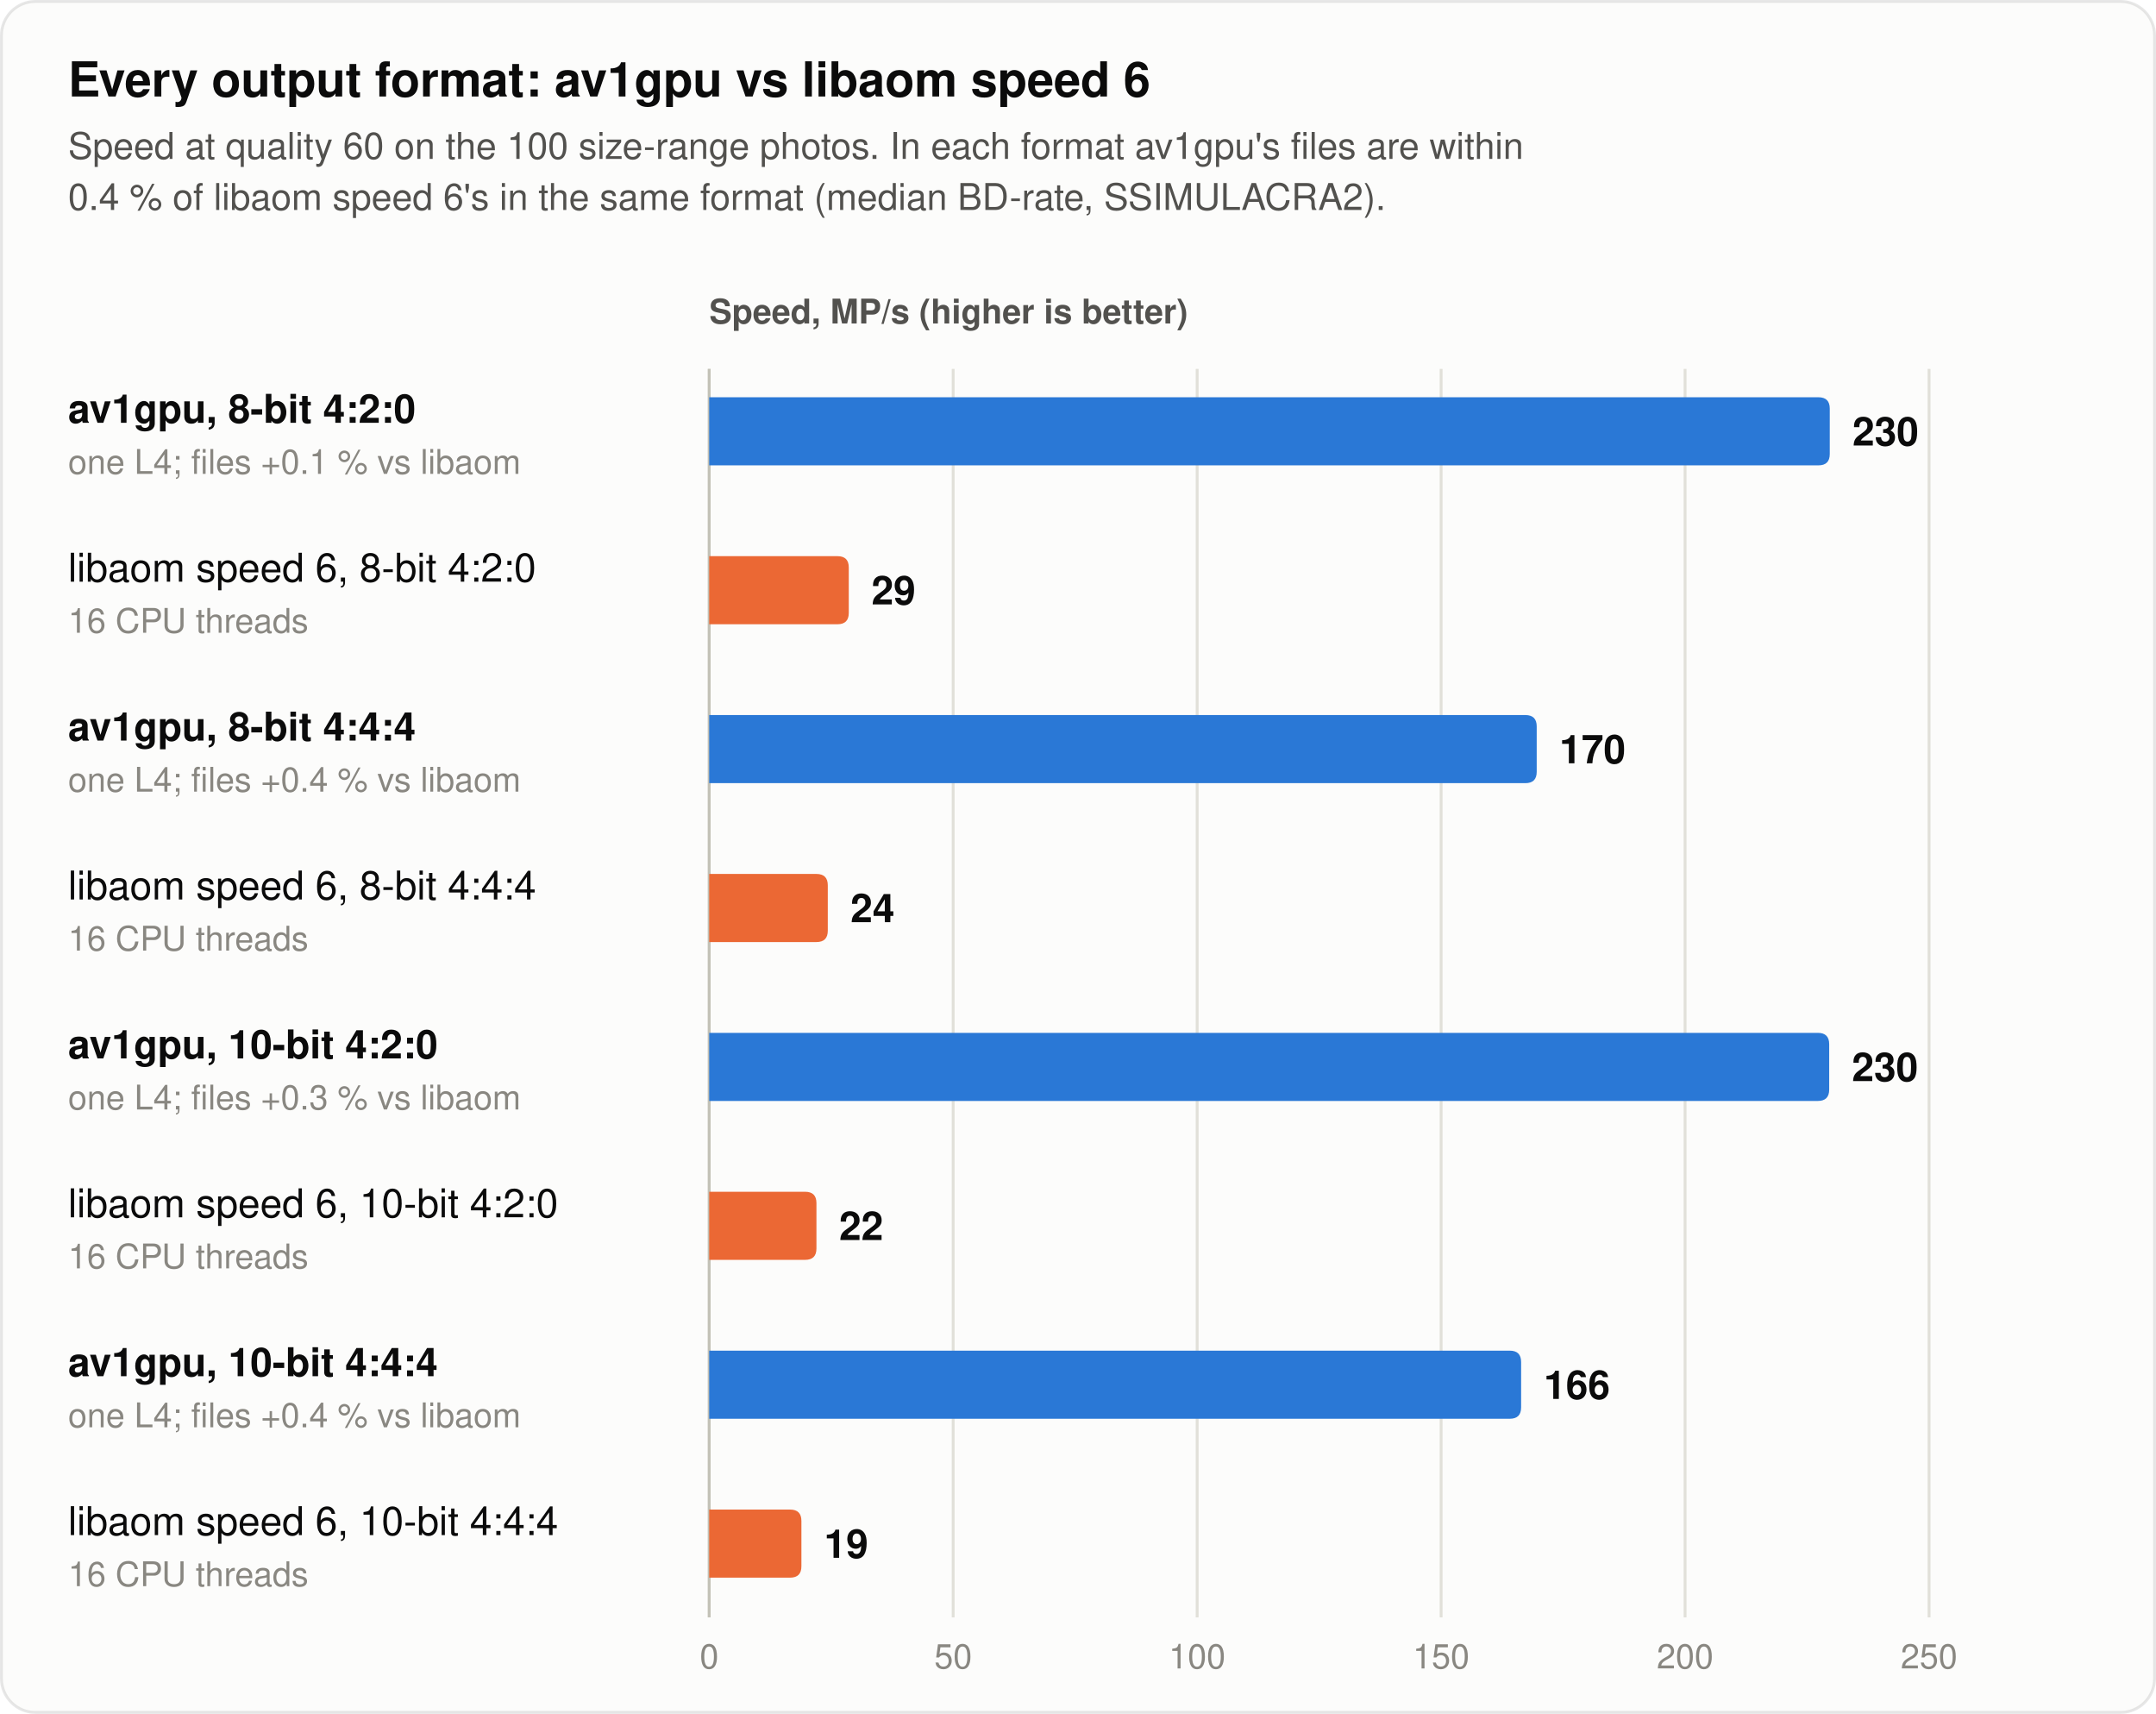
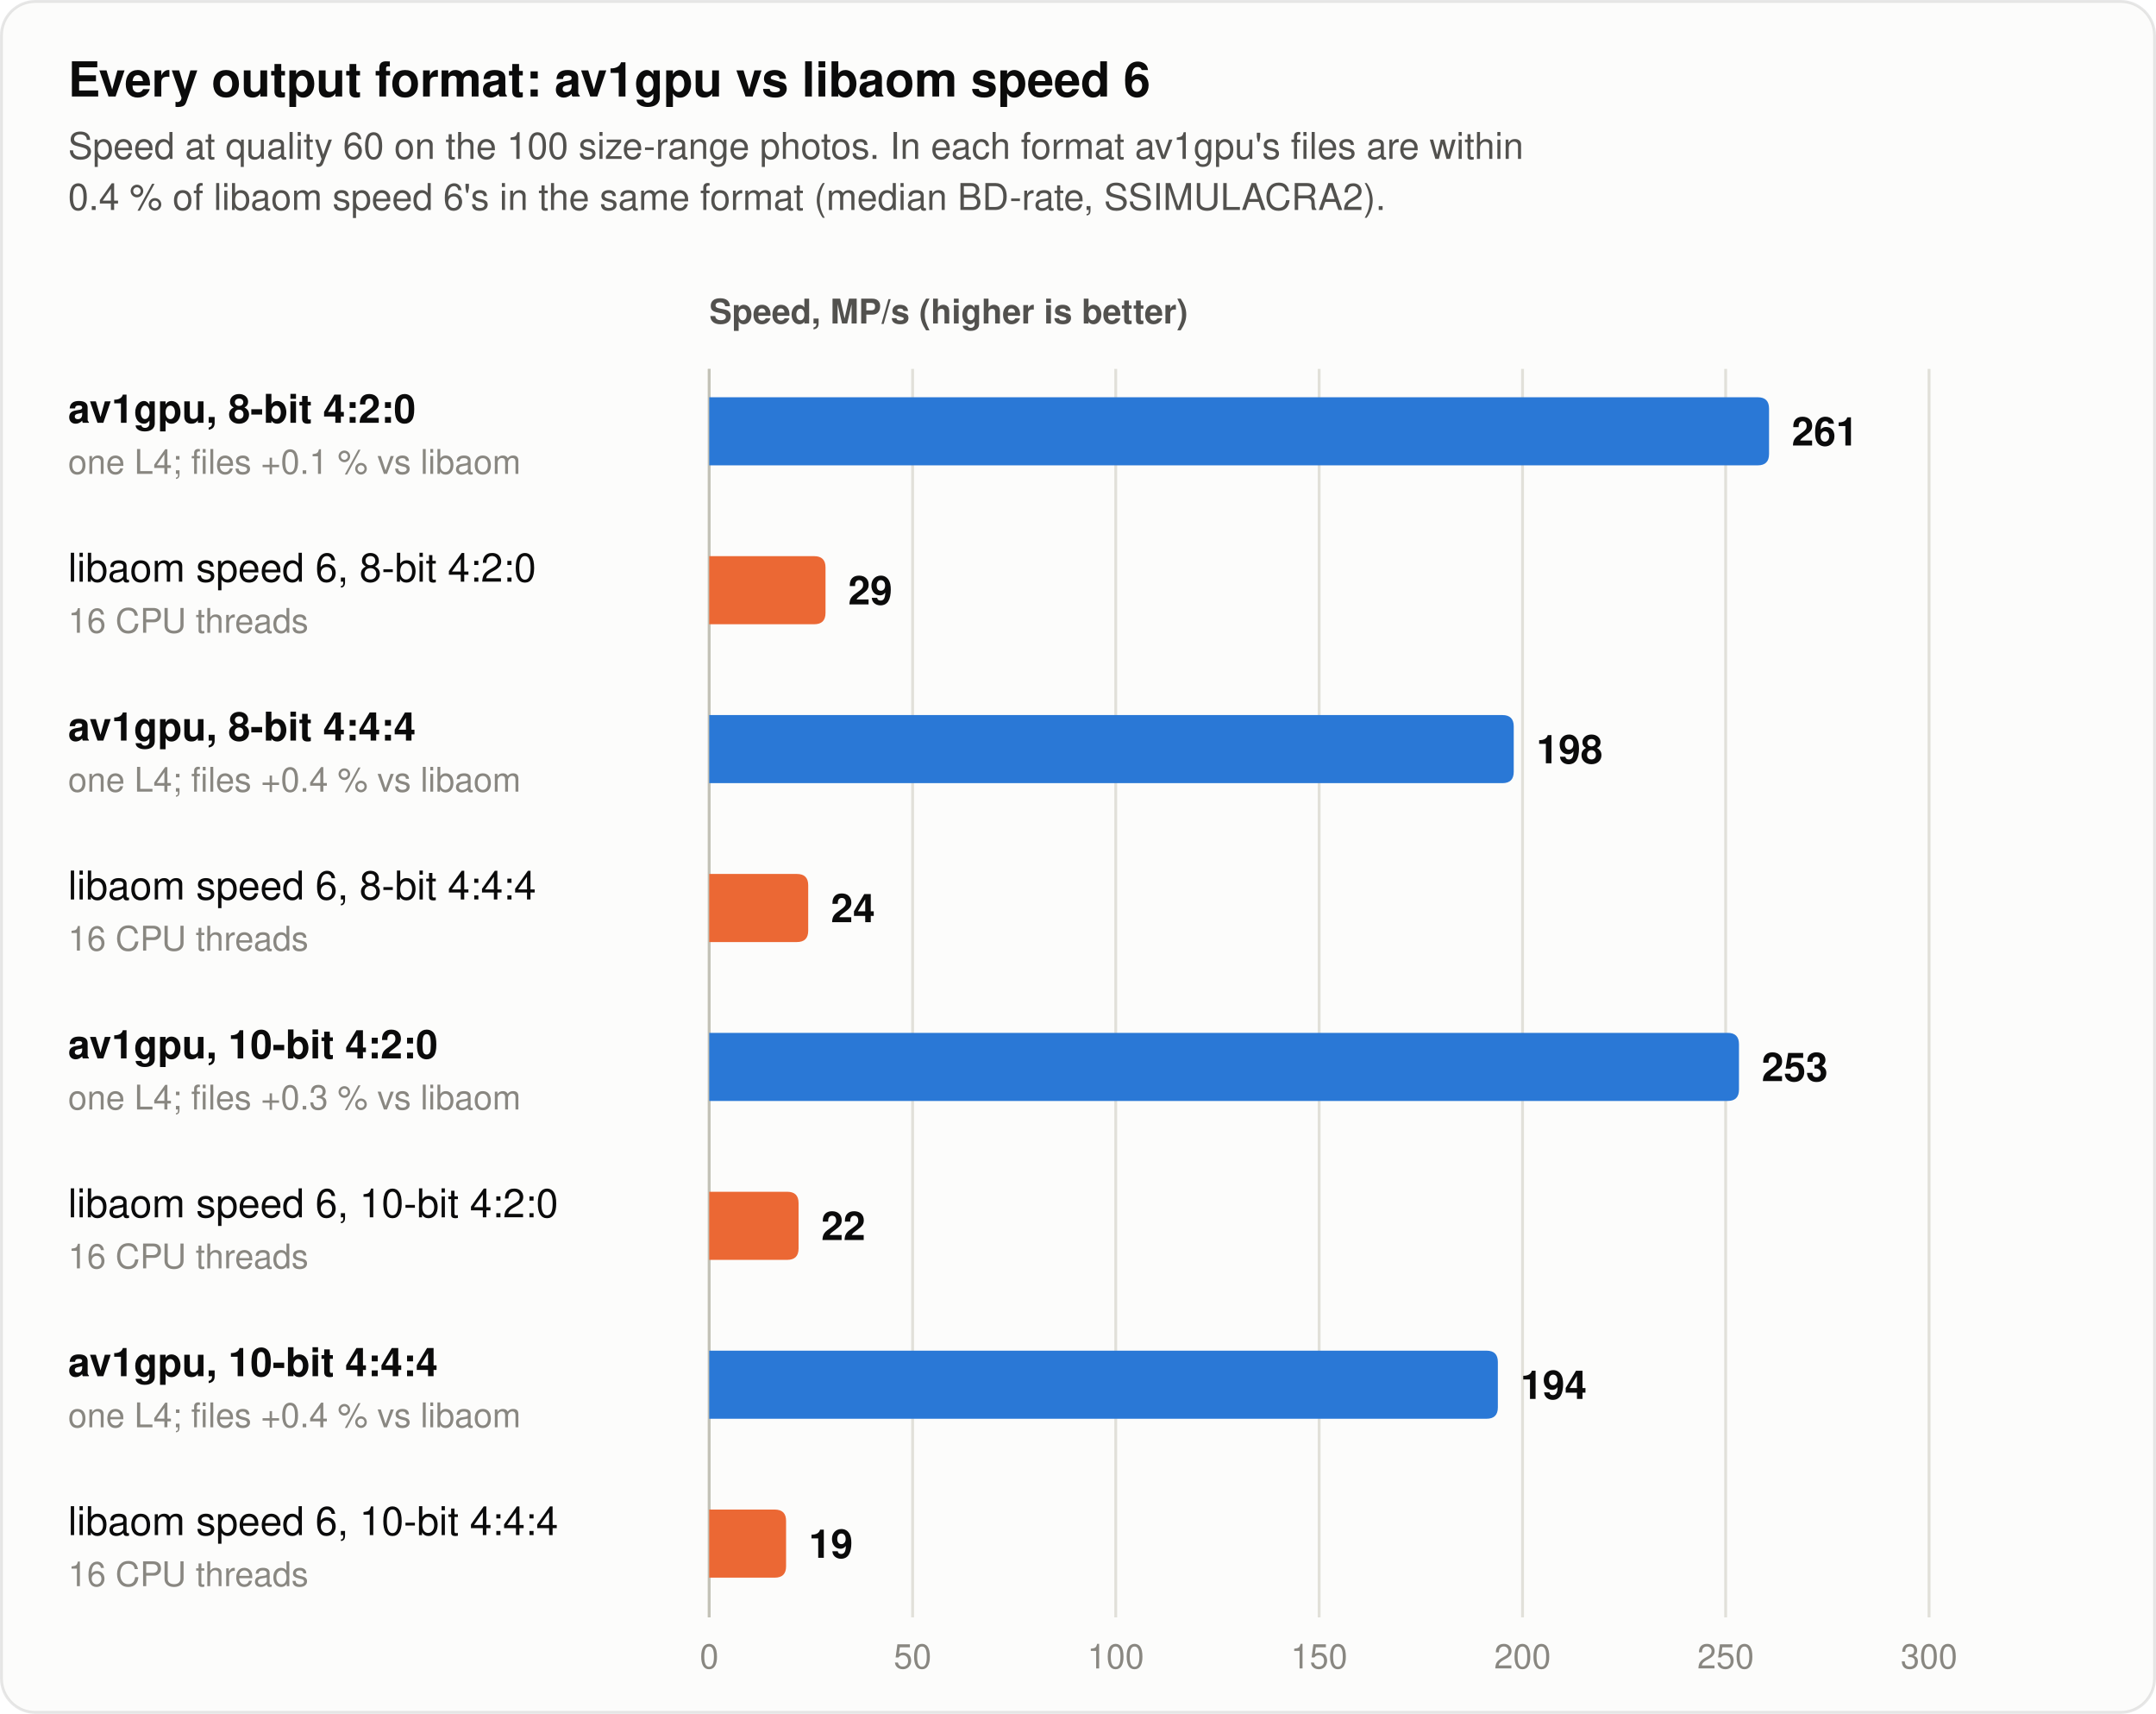
<svg xmlns="http://www.w3.org/2000/svg" width="760" height="604" viewBox="0 0 760 604" font-family="system-ui,-apple-system,'Segoe UI',Helvetica,Arial,sans-serif" role="img" aria-label="Every output format: av1gpu vs libaom speed 6">
  <rect x="0.5" y="0.5" width="759" height="603" rx="12" fill="#fcfcfb" stroke="rgba(11,11,11,0.10)" />
  <text x="24.0" y="34.0" font-size="17" fill="#0b0b0b" text-anchor="start" font-weight="600">Every output format: av1gpu vs libaom speed 6</text>
  <text x="24.0" y="56.0" font-size="13" fill="#52514e" text-anchor="start" font-weight="400">Speed at quality 60 on the 100 size-range photos. In each format av1gpu's files are within</text>
  <text x="24.0" y="74.0" font-size="13" fill="#52514e" text-anchor="start" font-weight="400">0.4 % of libaom speed 6's in the same format (median BD-rate, SSIMULACRA2).</text>
  <text x="250.0" y="114.0" font-size="12" fill="#52514e" text-anchor="start" font-weight="600">Speed, MP/s  (higher is better)</text>
  <line x1="250.0" y1="130.0" x2="250.0" y2="570.0" stroke="#e1e0d9" stroke-width="1" />
  <text x="250.0" y="588.0" font-size="12" fill="#898781" text-anchor="middle" font-weight="400">0</text>
-   <line x1="336.0" y1="130.0" x2="336.0" y2="570.0" stroke="#e1e0d9" stroke-width="1" />
-   <text x="336.0" y="588.0" font-size="12" fill="#898781" text-anchor="middle" font-weight="400">50</text>
-   <line x1="422.0" y1="130.0" x2="422.0" y2="570.0" stroke="#e1e0d9" stroke-width="1" />
-   <text x="422.0" y="588.0" font-size="12" fill="#898781" text-anchor="middle" font-weight="400">100</text>
-   <line x1="508.0" y1="130.0" x2="508.0" y2="570.0" stroke="#e1e0d9" stroke-width="1" />
-   <text x="508.0" y="588.0" font-size="12" fill="#898781" text-anchor="middle" font-weight="400">150</text>
-   <line x1="594.0" y1="130.0" x2="594.0" y2="570.0" stroke="#e1e0d9" stroke-width="1" />
-   <text x="594.0" y="588.0" font-size="12" fill="#898781" text-anchor="middle" font-weight="400">200</text>
+   <line x1="321.7" y1="130.0" x2="321.7" y2="570.0" stroke="#e1e0d9" stroke-width="1" />
+   <text x="321.7" y="588.0" font-size="12" fill="#898781" text-anchor="middle" font-weight="400">50</text>
+   <line x1="393.3" y1="130.0" x2="393.3" y2="570.0" stroke="#e1e0d9" stroke-width="1" />
+   <text x="393.3" y="588.0" font-size="12" fill="#898781" text-anchor="middle" font-weight="400">100</text>
+   <line x1="465.0" y1="130.0" x2="465.0" y2="570.0" stroke="#e1e0d9" stroke-width="1" />
+   <text x="465.0" y="588.0" font-size="12" fill="#898781" text-anchor="middle" font-weight="400">150</text>
+   <line x1="536.7" y1="130.0" x2="536.7" y2="570.0" stroke="#e1e0d9" stroke-width="1" />
+   <text x="536.7" y="588.0" font-size="12" fill="#898781" text-anchor="middle" font-weight="400">200</text>
+   <line x1="608.3" y1="130.0" x2="608.3" y2="570.0" stroke="#e1e0d9" stroke-width="1" />
+   <text x="608.3" y="588.0" font-size="12" fill="#898781" text-anchor="middle" font-weight="400">250</text>
  <line x1="680.0" y1="130.0" x2="680.0" y2="570.0" stroke="#e1e0d9" stroke-width="1" />
-   <text x="680.0" y="588.0" font-size="12" fill="#898781" text-anchor="middle" font-weight="400">250</text>
+   <text x="680.0" y="588.0" font-size="12" fill="#898781" text-anchor="middle" font-weight="400">300</text>
  <line x1="250.0" y1="130.0" x2="250.0" y2="570.0" stroke="#c3c2b7" stroke-width="1" />
  <text x="24.0" y="149.0" font-size="14" fill="#0b0b0b" text-anchor="start" font-weight="600">av1gpu, 8-bit 4:2:0</text>
  <text x="24.0" y="167.0" font-size="12" fill="#898781" text-anchor="start" font-weight="400">one L4; files +0.1 % vs libaom</text>
-   <path d="M250.0,140.0 H641.0 Q645.0,140.0 645.0,144.0 V160.0 Q645.0,164.0 641.0,164.0 H250.0 Z" fill="#2a78d6" />
-   <text x="653.0" y="157.0" font-size="14" fill="#0b0b0b" text-anchor="start" font-weight="600">230</text>
+   <path d="M250.0,140.0 H619.6 Q623.6,140.0 623.6,144.0 V160.0 Q623.6,164.0 619.6,164.0 H250.0 Z" fill="#2a78d6" />
+   <text x="631.6" y="157.0" font-size="14" fill="#0b0b0b" text-anchor="start" font-weight="600">261</text>
  <text x="24.0" y="205.0" font-size="14" fill="#0b0b0b" text-anchor="start" font-weight="400">libaom speed 6, 8-bit 4:2:0</text>
  <text x="24.0" y="223.0" font-size="12" fill="#898781" text-anchor="start" font-weight="400">16 CPU threads</text>
-   <path d="M250.0,196.0 H295.2 Q299.2,196.0 299.2,200.0 V216.0 Q299.2,220.0 295.2,220.0 H250.0 Z" fill="#eb6834" />
-   <text x="307.2" y="213.0" font-size="14" fill="#0b0b0b" text-anchor="start" font-weight="600">29</text>
+   <path d="M250.0,196.0 H287.0 Q291.0,196.0 291.0,200.0 V216.0 Q291.0,220.0 287.0,220.0 H250.0 Z" fill="#eb6834" />
+   <text x="299.0" y="213.0" font-size="14" fill="#0b0b0b" text-anchor="start" font-weight="600">29</text>
  <text x="24.0" y="261.0" font-size="14" fill="#0b0b0b" text-anchor="start" font-weight="600">av1gpu, 8-bit 4:4:4</text>
  <text x="24.0" y="279.0" font-size="12" fill="#898781" text-anchor="start" font-weight="400">one L4; files +0.4 % vs libaom</text>
-   <path d="M250.0,252.0 H537.7 Q541.7,252.0 541.7,256.0 V272.0 Q541.7,276.0 537.7,276.0 H250.0 Z" fill="#2a78d6" />
-   <text x="549.7" y="269.0" font-size="14" fill="#0b0b0b" text-anchor="start" font-weight="600">170</text>
+   <path d="M250.0,252.0 H529.6 Q533.6,252.0 533.6,256.0 V272.0 Q533.6,276.0 529.6,276.0 H250.0 Z" fill="#2a78d6" />
+   <text x="541.6" y="269.0" font-size="14" fill="#0b0b0b" text-anchor="start" font-weight="600">198</text>
  <text x="24.0" y="317.0" font-size="14" fill="#0b0b0b" text-anchor="start" font-weight="400">libaom speed 6, 8-bit 4:4:4</text>
  <text x="24.0" y="335.0" font-size="12" fill="#898781" text-anchor="start" font-weight="400">16 CPU threads</text>
-   <path d="M250.0,308.0 H287.8 Q291.8,308.0 291.8,312.0 V328.0 Q291.8,332.0 287.8,332.0 H250.0 Z" fill="#eb6834" />
-   <text x="299.8" y="325.0" font-size="14" fill="#0b0b0b" text-anchor="start" font-weight="600">24</text>
+   <path d="M250.0,308.0 H280.9 Q284.9,308.0 284.9,312.0 V328.0 Q284.9,332.0 280.9,332.0 H250.0 Z" fill="#eb6834" />
+   <text x="292.9" y="325.0" font-size="14" fill="#0b0b0b" text-anchor="start" font-weight="600">24</text>
  <text x="24.0" y="373.0" font-size="14" fill="#0b0b0b" text-anchor="start" font-weight="600">av1gpu, 10-bit 4:2:0</text>
  <text x="24.0" y="391.0" font-size="12" fill="#898781" text-anchor="start" font-weight="400">one L4; files +0.3 % vs libaom</text>
-   <path d="M250.0,364.0 H640.8 Q644.8,364.0 644.8,368.0 V384.0 Q644.8,388.0 640.8,388.0 H250.0 Z" fill="#2a78d6" />
-   <text x="652.8" y="381.0" font-size="14" fill="#0b0b0b" text-anchor="start" font-weight="600">230</text>
+   <path d="M250.0,364.0 H609.0 Q613.0,364.0 613.0,368.0 V384.0 Q613.0,388.0 609.0,388.0 H250.0 Z" fill="#2a78d6" />
+   <text x="621.0" y="381.0" font-size="14" fill="#0b0b0b" text-anchor="start" font-weight="600">253</text>
  <text x="24.0" y="429.0" font-size="14" fill="#0b0b0b" text-anchor="start" font-weight="400">libaom speed 6, 10-bit 4:2:0</text>
  <text x="24.0" y="447.0" font-size="12" fill="#898781" text-anchor="start" font-weight="400">16 CPU threads</text>
-   <path d="M250.0,420.0 H283.8 Q287.8,420.0 287.8,424.0 V440.0 Q287.8,444.0 283.8,444.0 H250.0 Z" fill="#eb6834" />
-   <text x="295.8" y="437.0" font-size="14" fill="#0b0b0b" text-anchor="start" font-weight="600">22</text>
+   <path d="M250.0,420.0 H277.5 Q281.5,420.0 281.5,424.0 V440.0 Q281.5,444.0 277.5,444.0 H250.0 Z" fill="#eb6834" />
+   <text x="289.5" y="437.0" font-size="14" fill="#0b0b0b" text-anchor="start" font-weight="600">22</text>
  <text x="24.0" y="485.0" font-size="14" fill="#0b0b0b" text-anchor="start" font-weight="600">av1gpu, 10-bit 4:4:4</text>
  <text x="24.0" y="503.0" font-size="12" fill="#898781" text-anchor="start" font-weight="400">one L4; files +0.4 % vs libaom</text>
-   <path d="M250.0,476.0 H532.2 Q536.2,476.0 536.2,480.0 V496.0 Q536.2,500.0 532.2,500.0 H250.0 Z" fill="#2a78d6" />
-   <text x="544.2" y="493.0" font-size="14" fill="#0b0b0b" text-anchor="start" font-weight="600">166</text>
+   <path d="M250.0,476.0 H524.0 Q528.0,476.0 528.0,480.0 V496.0 Q528.0,500.0 524.0,500.0 H250.0 Z" fill="#2a78d6" />
+   <text x="536.0" y="493.0" font-size="14" fill="#0b0b0b" text-anchor="start" font-weight="600">194</text>
  <text x="24.0" y="541.0" font-size="14" fill="#0b0b0b" text-anchor="start" font-weight="400">libaom speed 6, 10-bit 4:4:4</text>
  <text x="24.0" y="559.0" font-size="12" fill="#898781" text-anchor="start" font-weight="400">16 CPU threads</text>
-   <path d="M250.0,532.0 H278.5 Q282.5,532.0 282.5,536.0 V552.0 Q282.5,556.0 278.5,556.0 H250.0 Z" fill="#eb6834" />
-   <text x="290.5" y="549.0" font-size="14" fill="#0b0b0b" text-anchor="start" font-weight="600">19</text>
+   <path d="M250.0,532.0 H273.1 Q277.1,532.0 277.1,536.0 V552.0 Q277.1,556.0 273.1,556.0 H250.0 Z" fill="#eb6834" />
+   <text x="285.1" y="549.0" font-size="14" fill="#0b0b0b" text-anchor="start" font-weight="600">19</text>
</svg>
